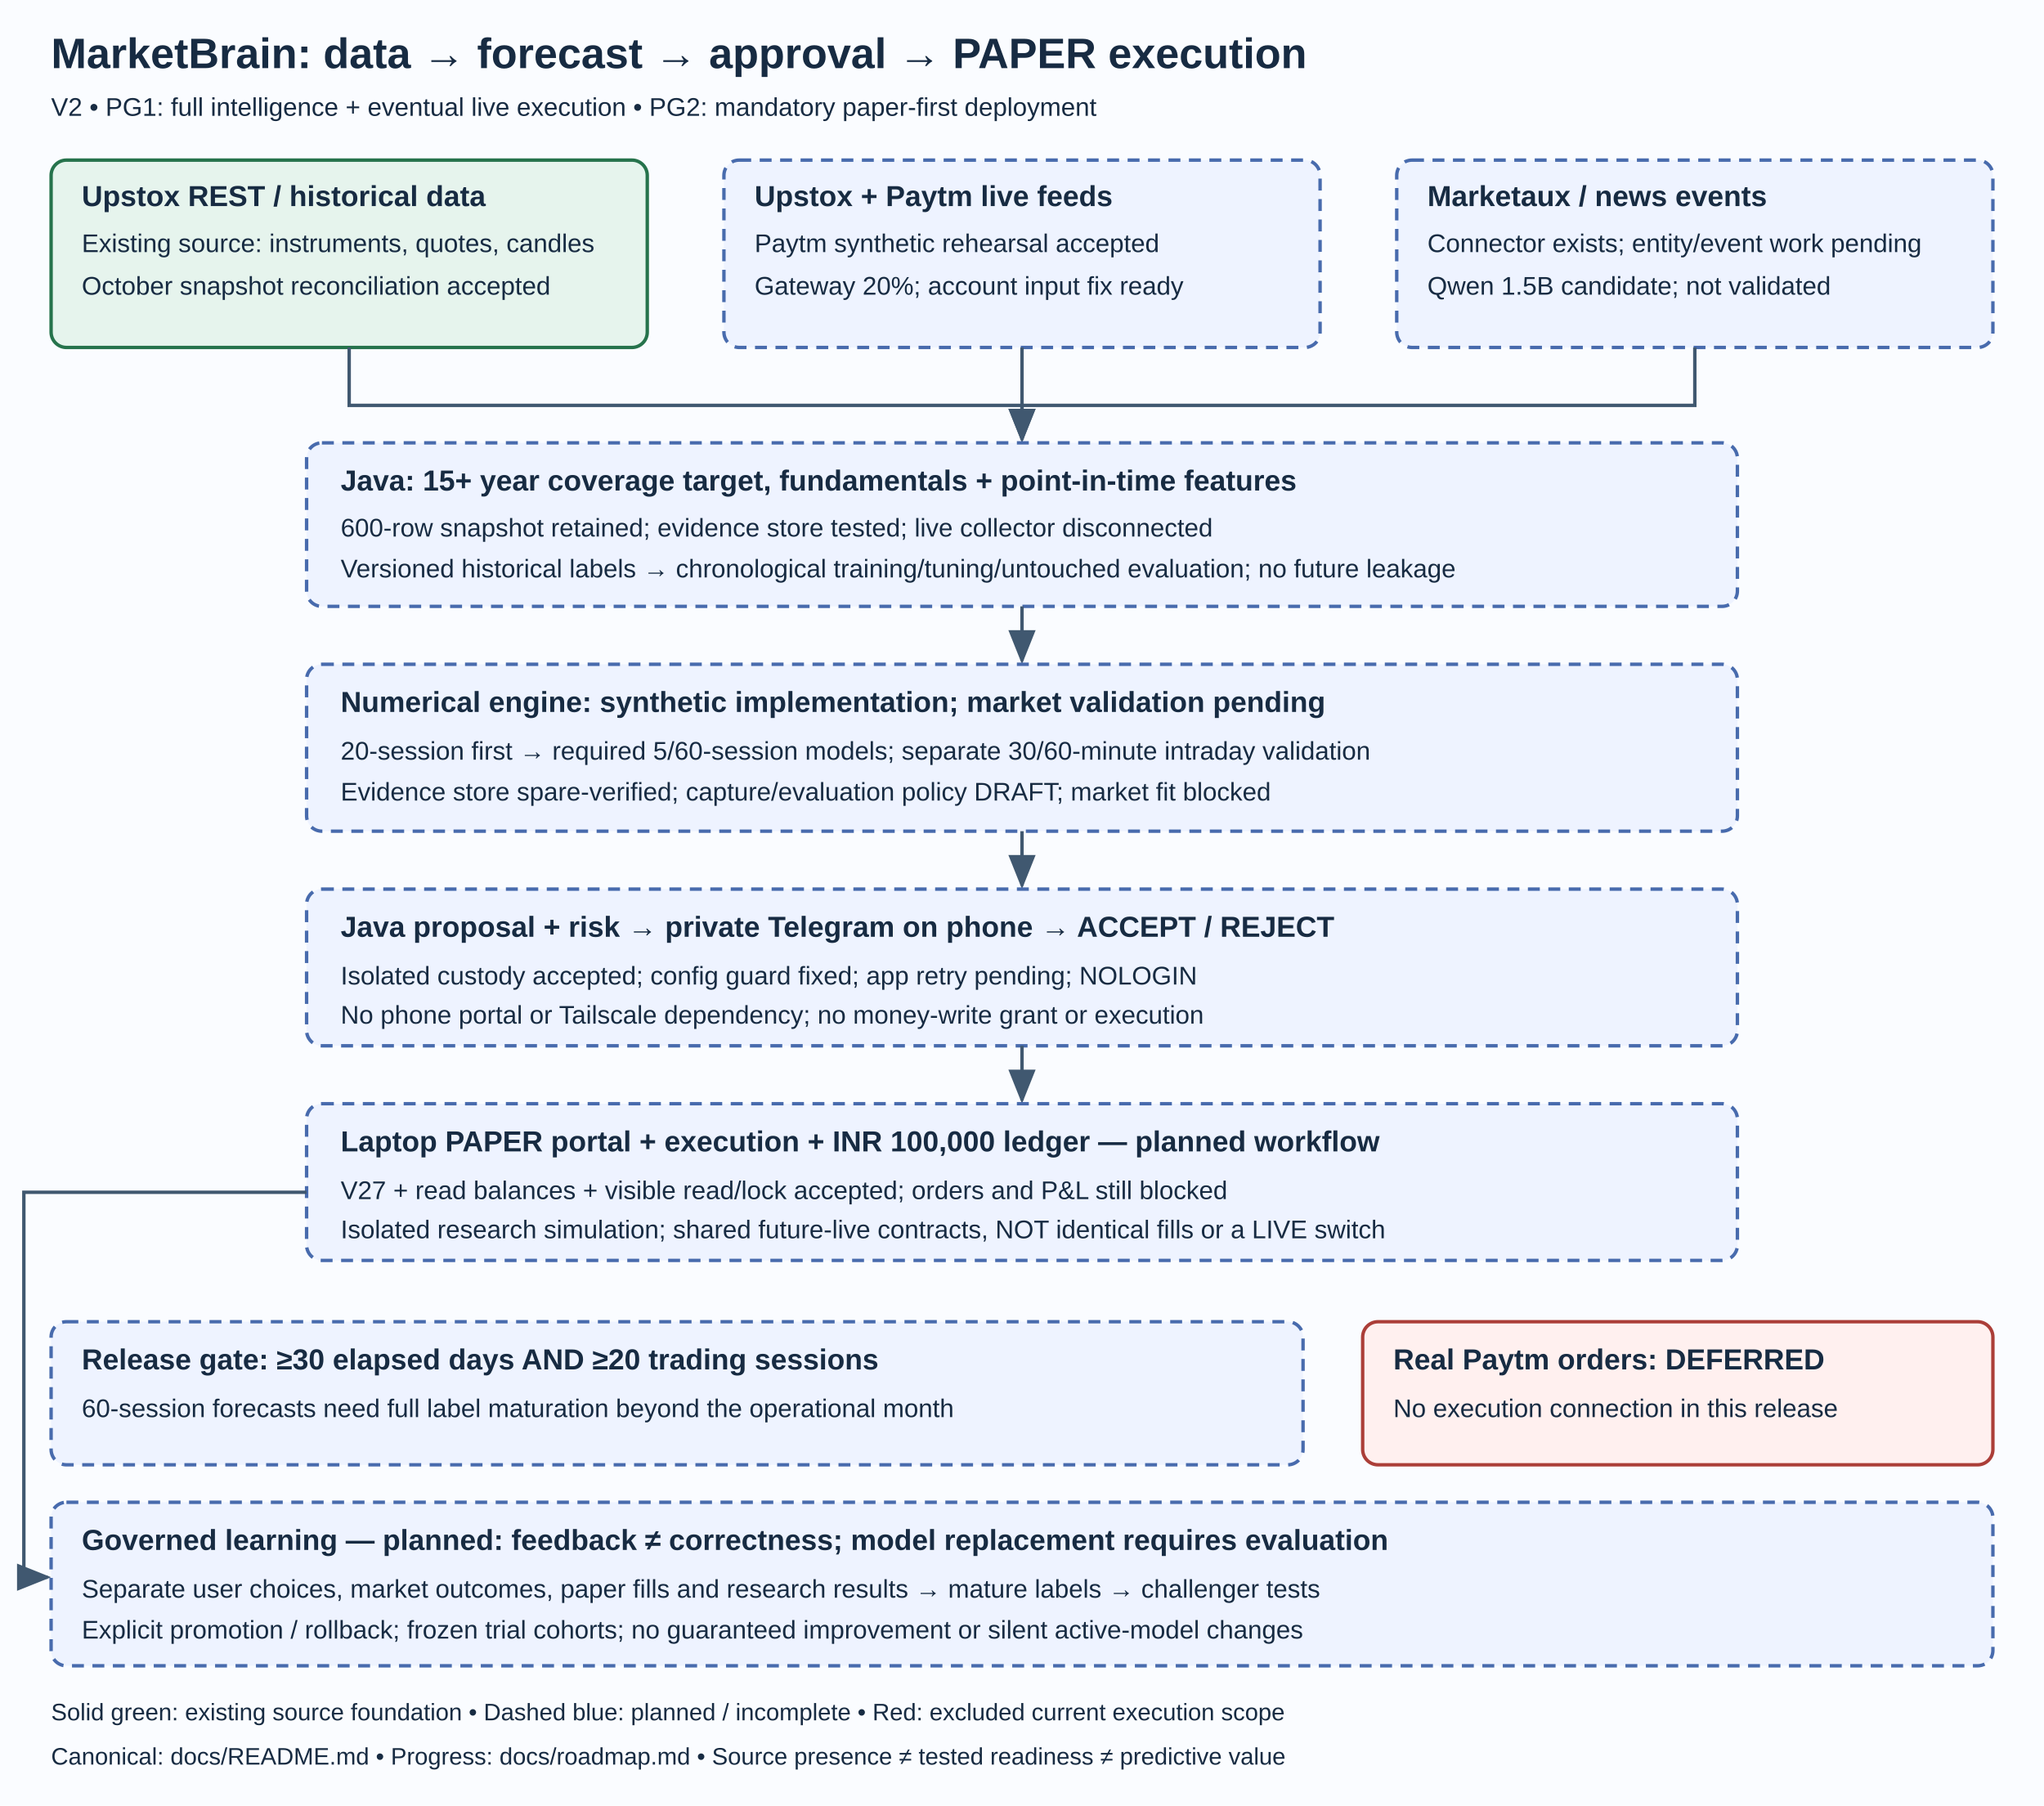
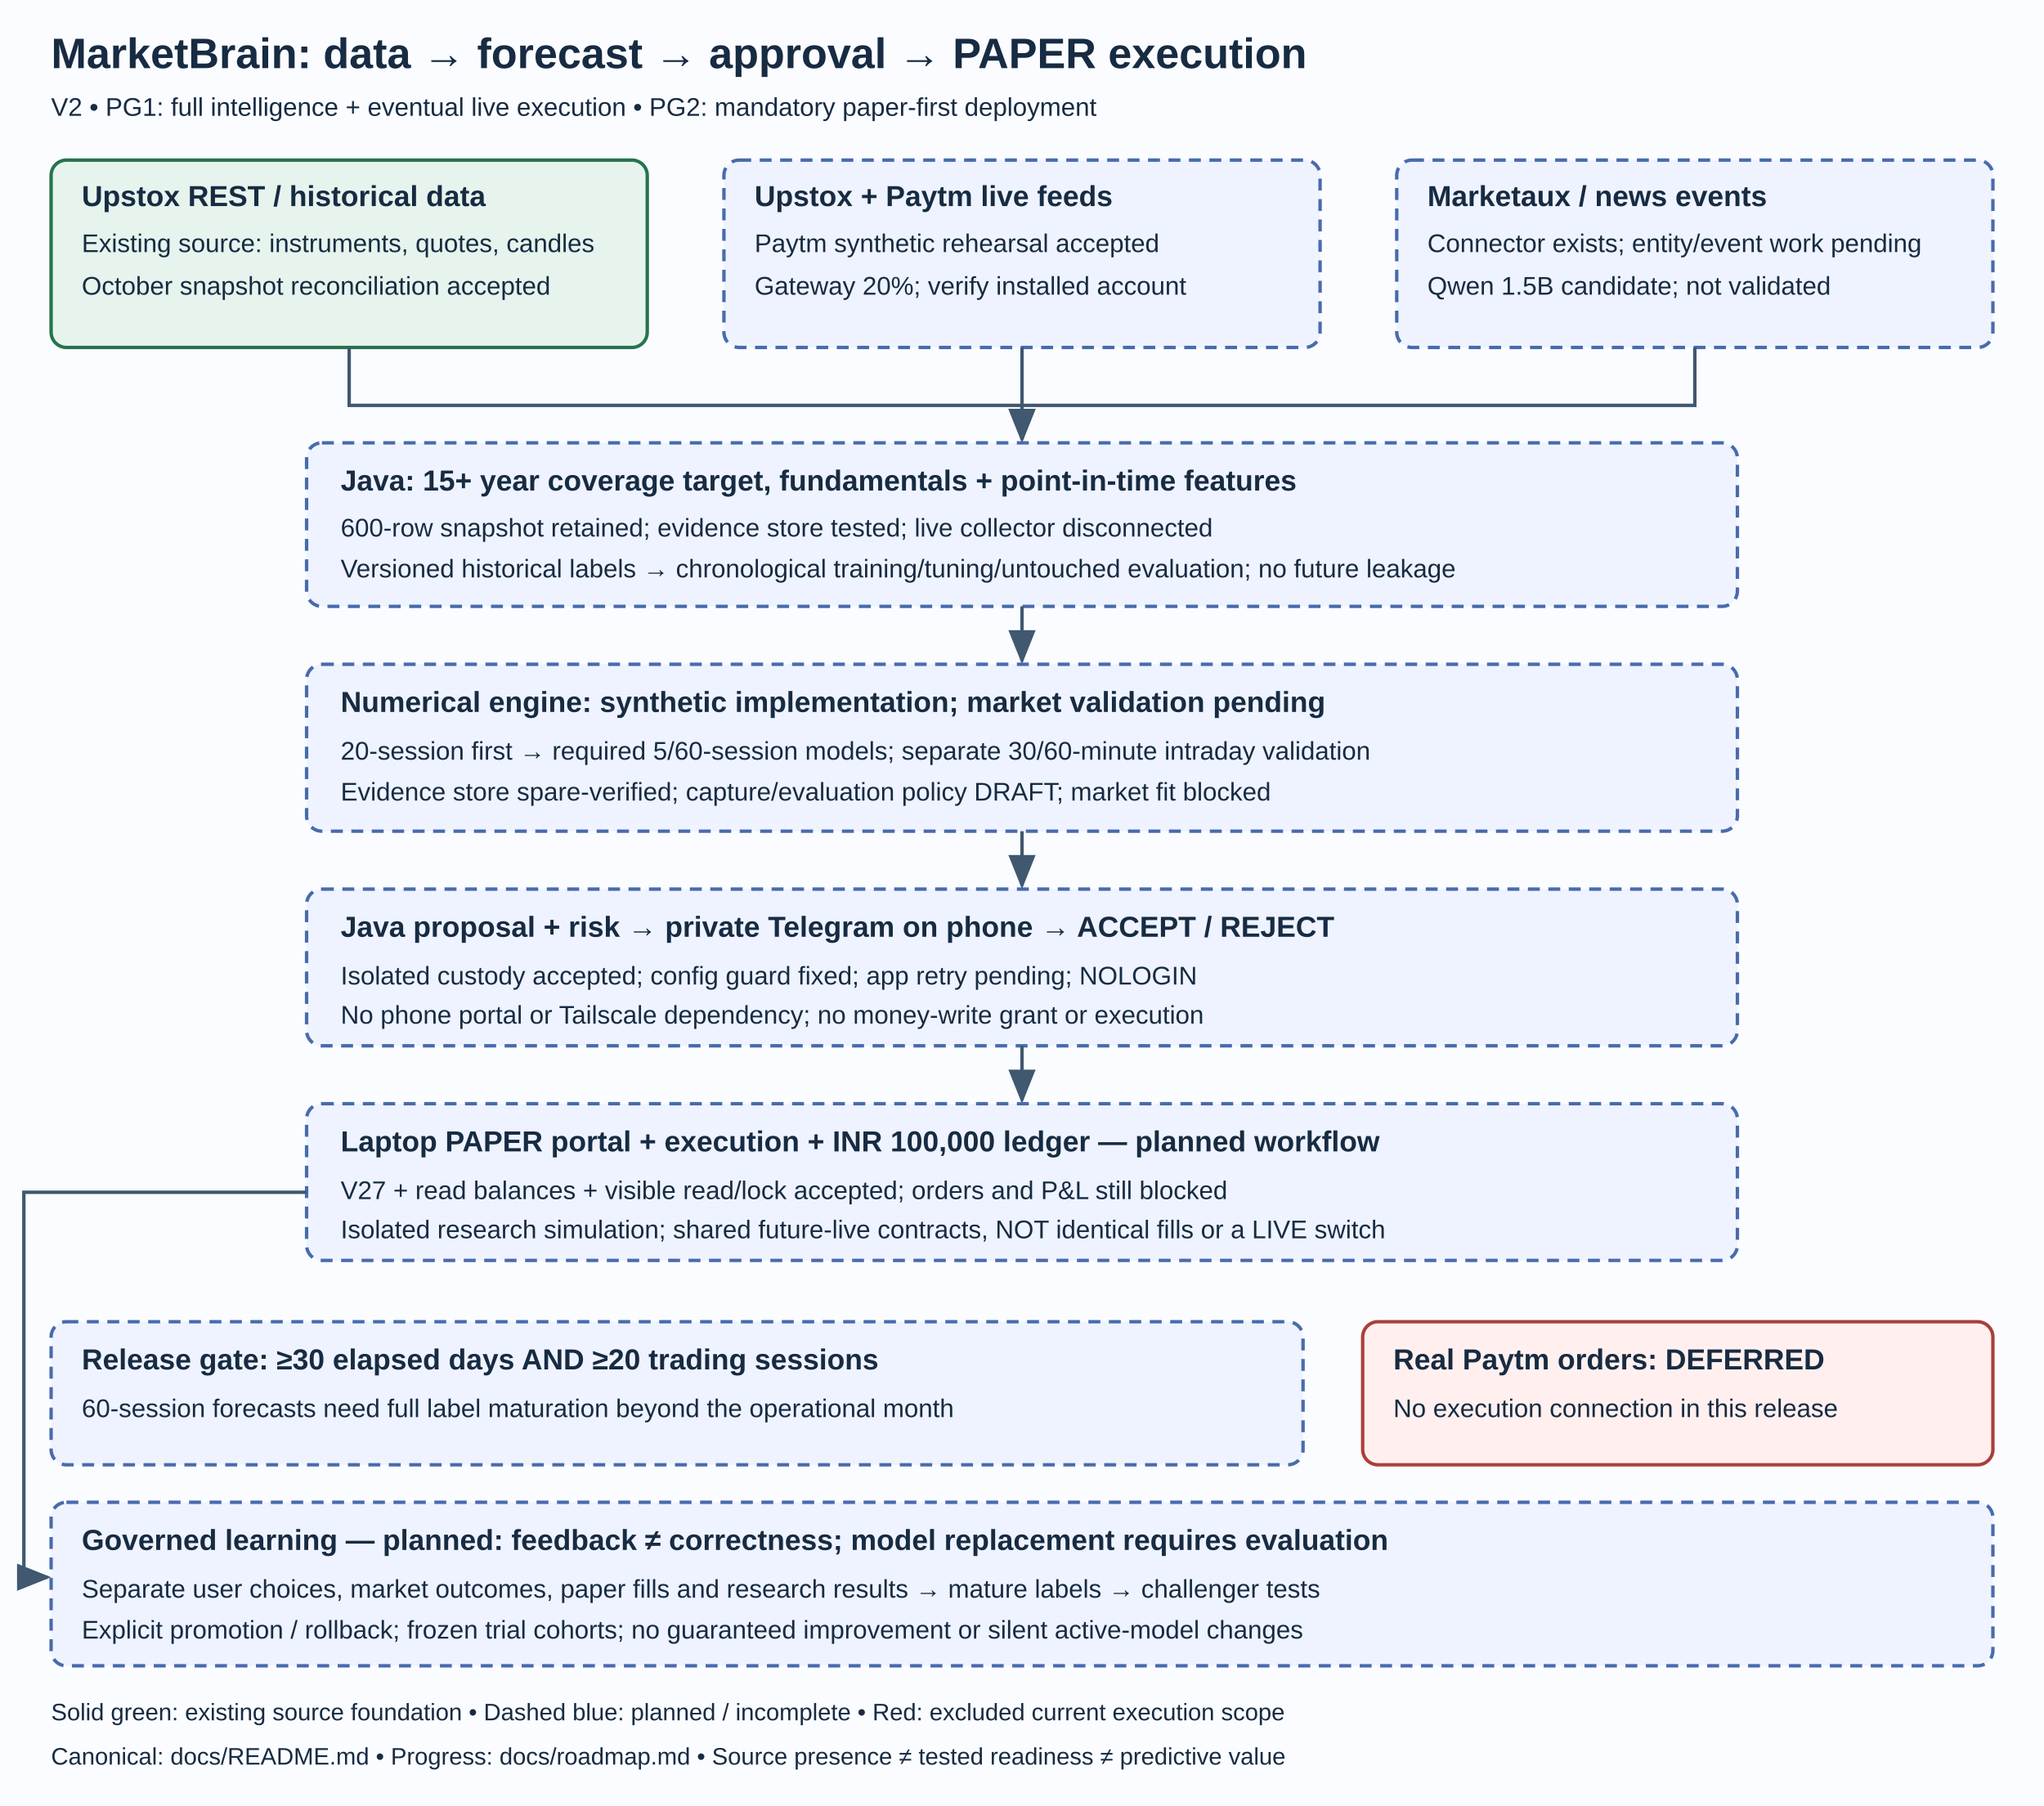
<svg xmlns="http://www.w3.org/2000/svg" width="1200" height="1060" viewBox="0 0 1200 1060" role="img" aria-labelledby="title desc">
  <defs>
    <marker id="arrow" markerWidth="10" markerHeight="8" refX="9" refY="4" orient="auto">
      <path d="M0,0 L10,4 L0,8 Z" fill="#405870" />
    </marker>
    <style>
      text { font-family: Arial, sans-serif; fill: #172b42; }
      .heading { font-size: 25px; font-weight: bold; }
      .label { font-size: 17px; font-weight: bold; }
      .body { font-size: 15px; }
      .small { font-size: 14px; }
      .existing { fill: #e6f4ed; stroke: #26734c; stroke-width: 2; }
      .planned { fill: #eef3ff; stroke: #486bad; stroke-width: 2; stroke-dasharray: 7 5; }
      .blocked { fill: #fff0ef; stroke: #ab3e38; stroke-width: 2; }
      .line { fill: none; stroke: #405870; stroke-width: 2; marker-end: url(#arrow); }
    </style>
  </defs>
  <rect width="1200" height="1060" fill="#fafcff" />
  <text x="30" y="40" class="heading">MarketBrain: data → forecast → approval → PAPER execution</text>
  <text x="30" y="68" class="body">V2 • PG1: full intelligence + eventual live execution • PG2: mandatory paper-first deployment</text>
  <rect x="30" y="94" width="350" height="110" rx="9" class="existing" />
  <text x="48" y="121" class="label">Upstox REST / historical data</text>
  <text x="48" y="148" class="body">Existing source: instruments, quotes, candles</text>
  <text x="48" y="173" class="body">October snapshot reconciliation accepted</text>
  <rect x="425" y="94" width="350" height="110" rx="9" class="planned" />
  <text x="443" y="121" class="label">Upstox + Paytm live feeds</text>
  <text x="443" y="148" class="body">Paytm synthetic rehearsal accepted</text>
-   <text x="443" y="173" class="body">Gateway 20%; account input fix ready</text>
+   <text x="443" y="173" class="body">Gateway 20%; verify installed account</text>
  <rect x="820" y="94" width="350" height="110" rx="9" class="planned" />
  <text x="838" y="121" class="label">Marketaux / news events</text>
  <text x="838" y="148" class="body">Connector exists; entity/event work pending</text>
  <text x="838" y="173" class="body">Qwen 1.5B candidate; not validated</text>
  <path d="M205 204 V238 H600 V258" class="line" />
  <path d="M600 204 V258" class="line" />
  <path d="M995 204 V238 H600" fill="none" stroke="#405870" stroke-width="2" />
  <rect x="180" y="260" width="840" height="96" rx="9" class="planned" />
  <text x="200" y="288" class="label">Java: 15+ year coverage target, fundamentals + point-in-time features</text>
  <text x="200" y="315" class="body">600-row snapshot retained; evidence store tested; live collector disconnected</text>
  <text x="200" y="339" class="body">Versioned historical labels → chronological training/tuning/untouched evaluation; no future leakage</text>
  <path d="M600 356 V388" class="line" />
  <rect x="180" y="390" width="840" height="98" rx="9" class="planned" />
  <text x="200" y="418" class="label">Numerical engine: synthetic implementation; market validation pending</text>
  <text x="200" y="446" class="body">20-session first → required 5/60-session models; separate 30/60-minute intraday validation</text>
  <text x="200" y="470" class="body">Evidence store spare-verified; capture/evaluation policy DRAFT; market fit blocked</text>
  <path d="M600 488 V520" class="line" />
  <rect x="180" y="522" width="840" height="92" rx="9" class="planned" />
  <text x="200" y="550" class="label">Java proposal + risk → private Telegram on phone → ACCEPT / REJECT</text>
  <text x="200" y="578" class="body">Isolated custody accepted; config guard fixed; app retry pending; NOLOGIN</text>
  <text x="200" y="601" class="body">No phone portal or Tailscale dependency; no money-write grant or execution</text>
  <path d="M600 614 V646" class="line" />
  <rect x="180" y="648" width="840" height="92" rx="9" class="planned" />
  <text x="200" y="676" class="label">Laptop PAPER portal + execution + INR 100,000 ledger — planned workflow</text>
  <text x="200" y="704" class="body">V27 + read balances + visible read/lock accepted; orders and P&amp;L still blocked</text>
  <text x="200" y="727" class="body">Isolated research simulation; shared future-live contracts, NOT identical fills or a LIVE switch</text>
  <rect x="30" y="776" width="735" height="84" rx="9" class="planned" />
  <text x="48" y="804" class="label">Release gate: ≥30 elapsed days AND ≥20 trading sessions</text>
  <text x="48" y="832" class="body">60-session forecasts need full label maturation beyond the operational month</text>
  <rect x="800" y="776" width="370" height="84" rx="9" class="blocked" />
  <text x="818" y="804" class="label">Real Paytm orders: DEFERRED</text>
  <text x="818" y="832" class="body">No execution connection in this release</text>
  <path d="M180 700 H14 V926 H28" class="line" />
  <rect x="30" y="882" width="1140" height="96" rx="9" class="planned" />
  <text x="48" y="910" class="label">Governed learning — planned: feedback ≠ correctness; model replacement requires evaluation</text>
  <text x="48" y="938" class="body">Separate user choices, market outcomes, paper fills and research results → mature labels → challenger tests</text>
  <text x="48" y="962" class="body">Explicit promotion / rollback; frozen trial cohorts; no guaranteed improvement or silent active-model changes</text>
  <text x="30" y="1010" class="small">Solid green: existing source foundation • Dashed blue: planned / incomplete • Red: excluded current execution scope</text>
  <text x="30" y="1036" class="small">Canonical: docs/README.md • Progress: docs/roadmap.md • Source presence ≠ tested readiness ≠ predictive value</text>
</svg>
